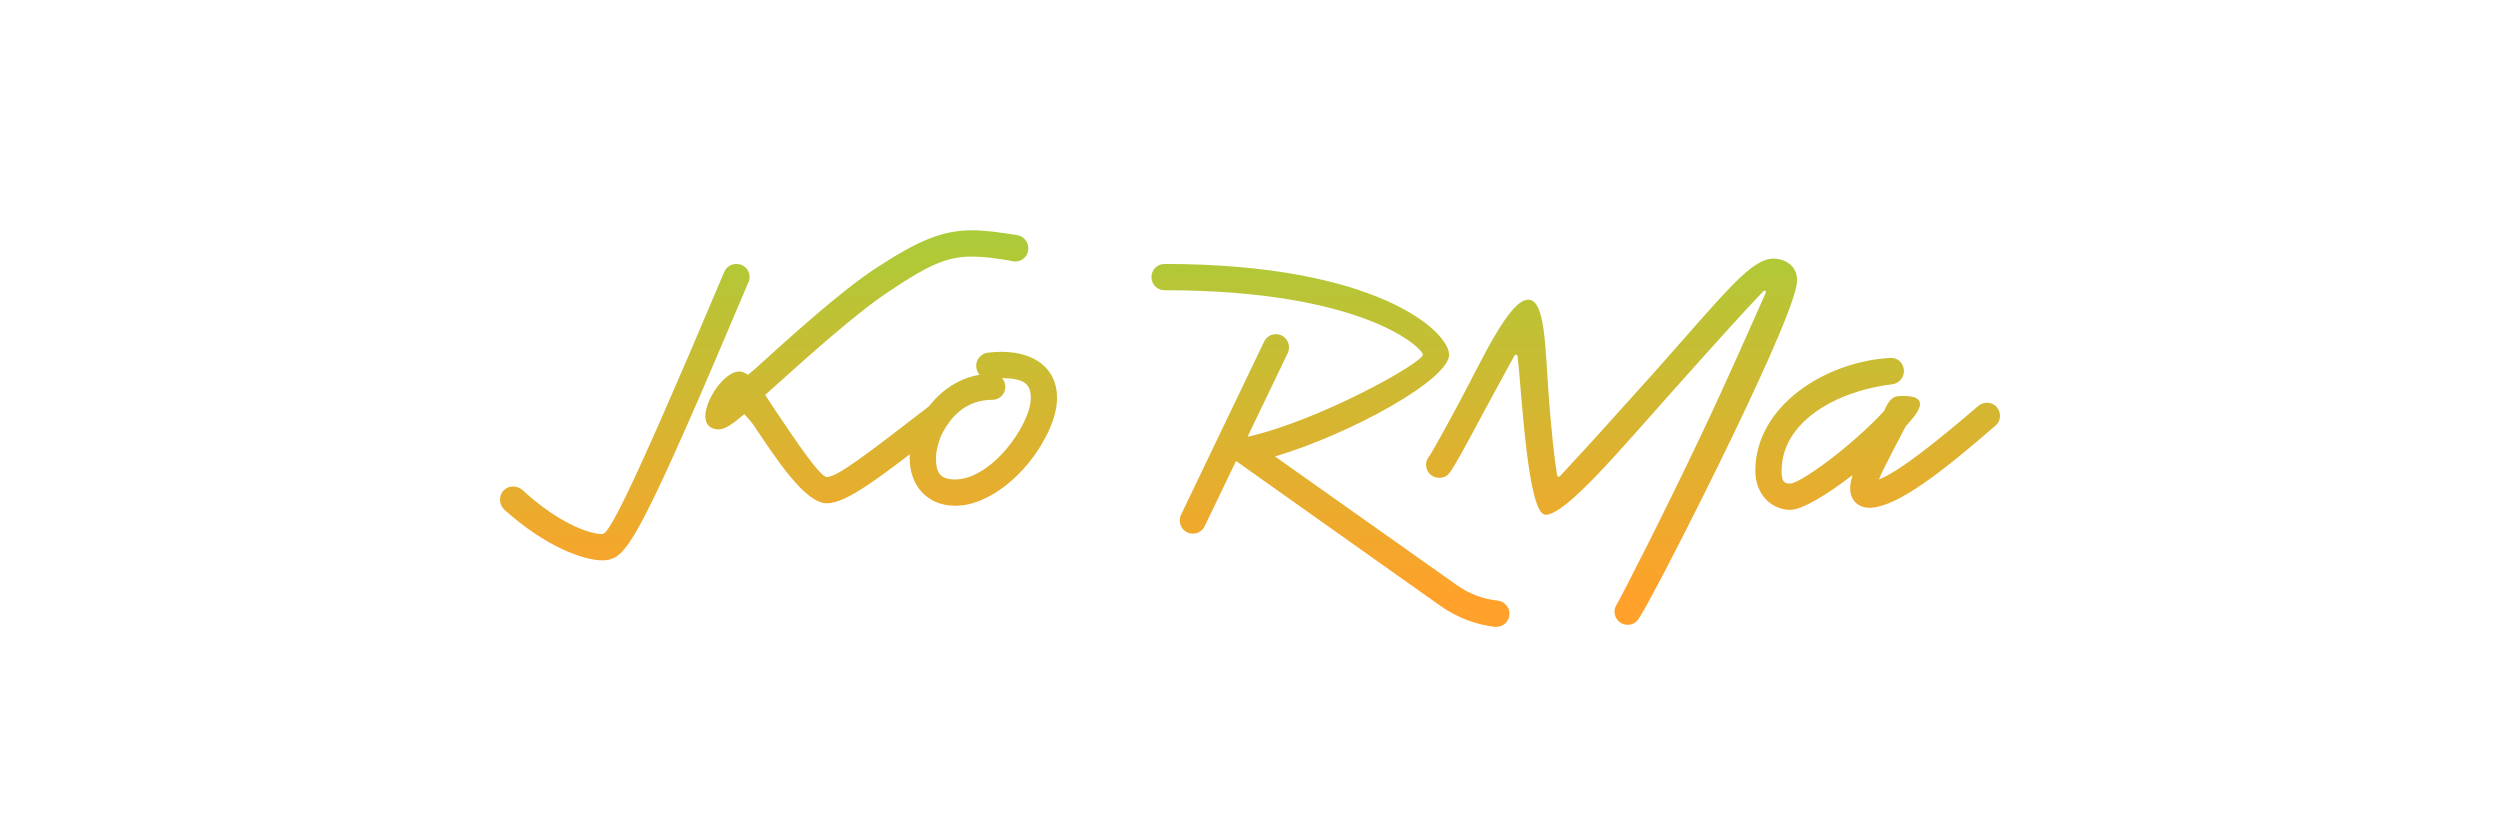
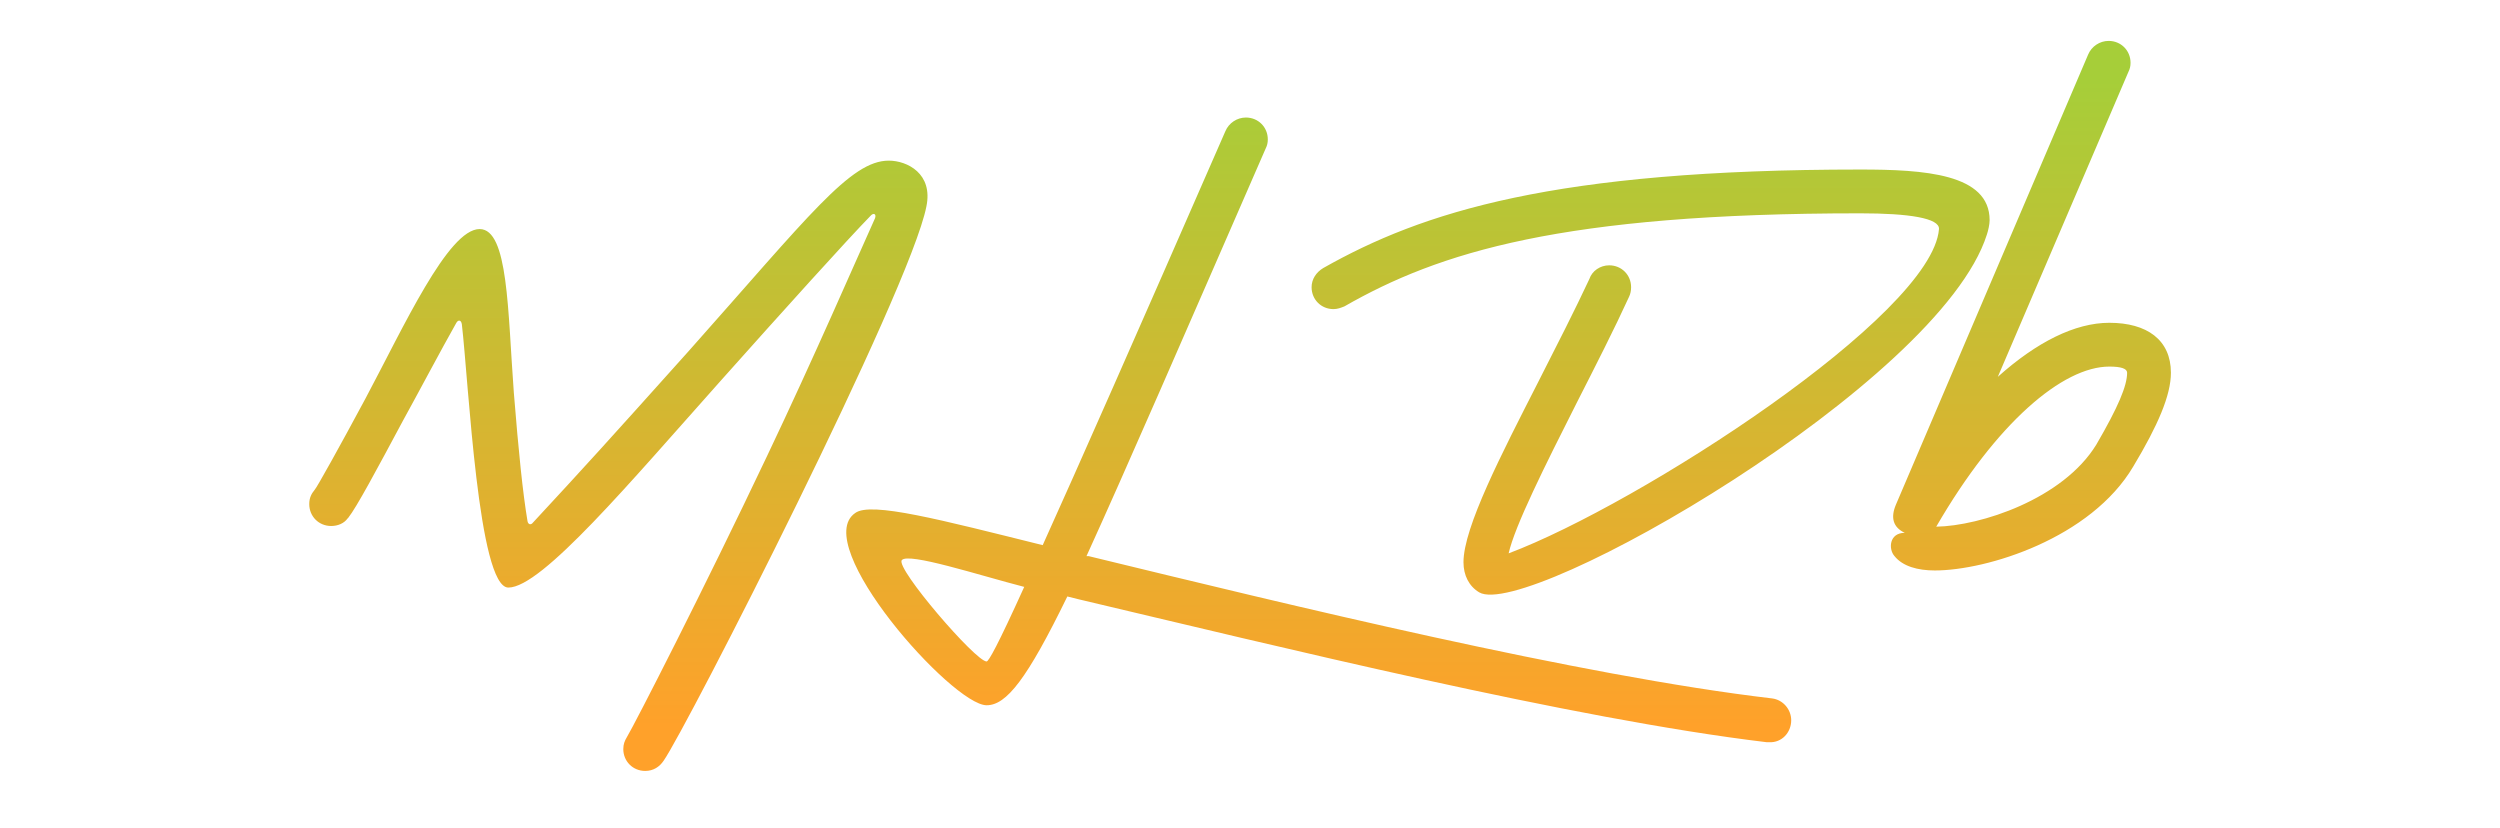
- <svg xmlns="http://www.w3.org/2000/svg" id="uuid-07a0af39-8330-461e-b173-8090d4de0f8f" viewBox="0 0 1500 500">
+ <svg xmlns="http://www.w3.org/2000/svg" id="uuid-34faf2f9-a400-4d71-85f6-f89d79803e7c" viewBox="0 0 900 297.98">
  <defs>
-     <clipPath id="uuid-668c1c74-bb1a-4936-9b80-b1be8edcc67b">
-       <path d="M302.46,305.665c-1.478-1.478-2.463-3.694-2.463-5.911,0-4.434,3.448-7.882,7.882-7.882,1.97,0,3.941.738,5.418,1.97,22.168,20.443,40.641,26.602,48.03,26.602h.246c3.695-1.231,12.069-13.055,72.907-157.144,1.232-2.956,3.941-4.927,7.39-4.927,4.434,0,7.882,3.448,7.882,7.882,0,1.231-.247,2.217-.739,3.202-62.069,147.045-71.921,162.809-82.513,166.011-1.231.493-3.448.739-5.172.739-10.838,0-33.744-7.882-58.868-30.542ZM452.215,255.172c-1.724-2.463-3.695-4.68-5.665-6.65-6.65,5.665-11.577,9.113-15.025,9.113-19.212,0-.739-34.729,12.069-34.729,1.724,0,3.448.739,5.172,1.971l4.434-3.694c21.182-19.212,50.493-45.813,71.675-59.853,25.616-16.749,40.148-23.153,58.375-23.153,7.882,0,16.749,1.231,27.34,2.956,3.695.739,6.404,3.94,6.404,7.882,0,4.434-3.448,7.882-7.882,7.882h-1.478v-.246c-10.099-1.725-17.488-2.71-24.384-2.71-14.779,0-25.616,4.68-49.508,20.69-20.197,13.3-48.769,39.162-69.951,58.128l-4.68,4.188c1.971,2.955,3.941,6.157,6.158,9.359,12.562,18.72,26.848,39.902,30.789,39.902,6.158,0,22.66-12.562,61.577-42.611,1.478-1.231,3.202-1.725,4.926-1.725,4.434,0,7.882,3.448,7.882,7.882,0,2.463-1.231,4.68-3.202,6.404-38.67,29.803-58.867,45.813-71.183,45.813-13.054,0-30.296-26.602-43.843-46.799ZM545.811,274.876c0-5.418,1.478-12.068,4.187-18.473,7.389-16.995,21.429-28.818,37.685-31.527-1.231-1.478-1.97-3.448-1.97-5.419,0-4.187,3.202-7.389,7.143-7.882,2.709-.246,5.418-.492,7.882-.492,20.443,0,33.498,10.345,33.498,27.586,0,7.144-2.463,15.518-7.143,24.139-11.083,21.183-33.251,40.641-53.941,40.641-16.995,0-27.34-12.315-27.34-28.572ZM613.299,255.418c3.694-7.143,5.172-12.069,5.172-16.749,0-8.374-3.941-11.576-17.242-11.822,1.232,1.478,1.971,3.202,1.971,5.172,0,4.434-3.448,7.882-7.882,7.882-13.793,0-24.384,7.882-31.035,22.414-1.724,4.927-2.709,8.621-2.709,12.562,0,9.36,2.956,12.809,11.576,12.809,14.04,0,30.542-14.286,40.148-32.267ZM896.799,376.108c-10.346-1.231-21.676-4.926-32.514-12.562l-122.661-86.946-18.719,38.917c-1.232,2.709-3.941,4.68-7.144,4.68-4.434,0-7.882-3.448-7.882-7.882,0-1.231.246-2.463.739-3.448l49.753-103.695c1.232-2.71,3.941-4.68,7.143-4.68,4.434,0,7.883,3.448,7.883,7.882,0,1.231-.246,2.463-.738,3.448l-24.139,50.246c42.858-9.605,105.174-44.335,105.174-49.261,0-3.941-35.715-38.671-154.928-38.671-4.434,0-7.882-3.448-7.882-7.882s3.448-7.882,7.882-7.882c127.34,0,170.692,40.641,170.692,54.435,0,15.024-59.115,47.537-104.436,61.084l108.621,76.848c8.621,6.157,16.504,8.62,24.879,9.605,3.939.493,7.143,3.695,7.143,7.882,0,4.434-3.449,7.882-7.883,7.882h-.984ZM968.719,366.995c0-1.724.492-2.955,1.232-4.187,2.709-4.434,27.832-53.449,50.492-101.232,16.996-35.715,32.02-70.444,38.916-85.715.494-1.479-.492-1.971-1.477-.985-8.867,9.113-31.527,34.236-53.941,59.359-32.76,36.7-64.533,74.632-76.602,74.632-10.838,0-14.285-73.893-16.75-94.828-.246-1.479-1.23-1.725-1.969-.493-5.174,9.113-14.041,25.862-19.213,35.222-9.359,17.488-16.748,31.281-19.705,34.976l-.246.247c-1.23,1.724-3.447,2.709-5.91,2.709-4.434,0-7.883-3.448-7.883-7.882,0-2.217.738-3.694,1.971-5.173.738-.738,9.113-15.764,18.227-32.759,13.793-25.862,29.803-61.084,41.133-61.084,10.346,0,10.1,29.311,12.316,58.867,1.725,21.429,3.201,35.961,4.926,46.306.246,1.232,1.23,1.479,1.971.493,18.719-20.197,26.107-28.325,55.912-61.577,43.596-49.015,58.375-68.72,72.168-68.72,6.65,0,16.01,4.681,13.547,16.503-5.912,30.296-86.455,187.933-94.582,199.509-1.479,2.217-3.695,3.694-6.65,3.694-4.434,0-7.883-3.448-7.883-7.882ZM1053.201,282.512c0-38.67,41.379-65.271,80.297-67.734h.984c4.434-.246,7.883,3.448,7.883,7.882,0,3.941-2.957,7.39-6.896,7.882-34.484,4.188-66.504,22.906-66.504,51.971,0,6.158,1.232,7.636,5.172,7.636,5.666,0,35.469-21.183,56.158-43.35l.986-1.971c1.723-3.694,3.939-6.896,7.635-7.144,15.764-.984,16.01,4.927,7.637,14.532l-3.203,3.695c-1.971,3.694-3.941,7.635-5.912,11.33-4.434,8.62-8.127,15.517-10.098,20.443,12.314-4.927,33.744-21.922,59.605-44.089,1.479-1.231,3.203-1.971,5.174-1.971,4.434,0,7.881,3.448,7.881,7.882,0,2.463-.984,4.434-2.709,5.911-30.543,26.355-58.621,49.016-75.617,49.262-7.143,0-11.576-4.926-11.576-11.576,0-2.464.494-5.173,1.479-8.129-15.518,12.069-30.543,20.937-37.439,20.937-10.836,0-20.936-8.867-20.936-23.399Z" fill="none" stroke-width="0" />
+     <clipPath id="uuid-6d725c72-cb8d-4d6b-a11b-b650427f0ffe">
+       <path d="M224.389,269.654c0-1.724.493-2.955,1.231-4.187,2.709-4.434,27.833-53.449,50.493-101.232,16.995-35.714,32.02-70.444,38.917-85.715.493-1.478-.493-1.97-1.478-.985-8.867,9.114-31.527,34.237-53.941,59.36-32.759,36.7-64.532,74.631-76.602,74.631-10.837,0-14.286-73.892-16.749-94.828-.247-1.478-1.232-1.724-1.971-.493-5.172,9.113-14.04,25.862-19.212,35.222-9.36,17.488-16.749,31.281-19.705,34.975l-.246.247c-1.232,1.724-3.448,2.709-5.912,2.709-4.434,0-7.882-3.448-7.882-7.882,0-2.217.739-3.694,1.971-5.173.739-.738,9.113-15.764,18.227-32.758,13.793-25.862,29.803-61.084,41.133-61.084,10.345,0,10.099,29.311,12.315,58.867,1.724,21.428,3.202,35.96,4.926,46.305.246,1.232,1.231,1.479,1.97.493,18.719-20.197,26.109-28.325,55.912-61.577,43.596-49.015,58.375-68.72,72.168-68.72,6.65,0,16.01,4.68,13.547,16.503-5.912,30.295-86.454,187.932-94.582,199.508-1.478,2.217-3.695,3.694-6.65,3.694-4.434,0-7.882-3.448-7.882-7.882ZM635.966,267.191c-69.951-8.374-175.863-34.483-247.785-51.479l-3.941-.985c-14.532,29.804-21.921,39.163-29.064,39.163-12.315,0-63.793-57.882-47.291-69.212,5.665-4.188,30.789,2.463,67.488,11.576,12.808-28.325,33.251-74.63,65.764-149.015,1.231-2.956,4.188-4.926,7.39-4.926,4.434,0,7.882,3.448,7.882,7.882,0,1.231-.246,2.217-.739,3.202-30.295,69.459-50.493,116.01-64.532,146.799h.739c71.921,17.487,176.849,43.104,246.061,51.231,3.941.493,6.896,3.941,6.896,7.882,0,4.434-3.448,8.128-7.882,7.882h-.985ZM368.723,211.279c-16.256-4.187-41.872-12.562-44.089-9.605s26.601,36.453,30.542,36.453c.739,0,3.941-5.665,13.547-26.848ZM526.851,202.413c0-12.562,13.793-39.163,26.847-64.779,6.65-13.055,13.301-26.108,18.474-37.192.985-2.956,3.94-4.926,7.143-4.926,4.434,0,7.882,3.448,7.882,7.882,0,1.231-.246,2.463-.739,3.448-5.172,11.331-12.068,24.877-18.719,37.931-11.576,22.907-22.414,44.582-24.631,54.434,47.045-17.734,152.464-85.715,154.928-116.75.246-3.941-10.838-5.665-28.326-5.665-107.39,0-151.725,14.04-185.716,33.498-1.231.492-2.463.985-3.94.985-4.434,0-7.882-3.448-7.882-7.882,0-2.956,1.724-5.418,4.188-6.896,35.714-20.197,83.005-35.468,193.351-35.468,22.907,0,46.553,1.478,46.553,18.227,0,1.478-.493,3.695-.985,5.173-16.995,53.694-165.519,138.917-182.76,128.818-3.695-2.217-5.665-6.157-5.665-10.837ZM682.02,200.196c-2.217-2.464-1.971-8.375,3.694-8.375-4.187-1.971-5.172-5.419-3.202-10.099l69.213-162.07c1.231-2.956,4.188-4.926,7.39-4.926,4.433,0,7.881,3.448,7.881,7.882,0,1.231-.246,2.217-.738,3.202l-47.045,109.853c14.04-12.562,27.833-19.458,40.148-19.458,13.547,0,22.167,6.157,22.167,17.98,0,8.128-4.68,18.966-13.547,33.744-15.271,25.862-52.709,37.438-71.429,37.438-6.158,0-11.576-1.478-14.532-5.172ZM754.681,160.048c7.882-13.546,11.083-21.182,11.083-25.862q0-2.217-6.403-2.217c-16.749,0-40.641,20.197-62.316,57.635,15.764-.246,45.567-9.853,57.637-29.557Z" fill="none" stroke-width="0" />
    </clipPath>
-     <linearGradient id="uuid-706ec1d8-b21d-4090-966c-562c4824ec6d" x1="749.999" y1="97.341" x2="749.999" y2="387.983" gradientUnits="userSpaceOnUse">
+     <linearGradient id="uuid-a717892f-fb11-4bd1-90f0-96264c742884" x1="450" y1="0" x2="450" y2="290.642" gradientUnits="userSpaceOnUse">
      <stop offset=".1" stop-color="#a6ce39" />
      <stop offset=".9" stop-color="#ffa12a" />
    </linearGradient>
  </defs>
-   <g clip-path="url(#uuid-668c1c74-bb1a-4936-9b80-b1be8edcc67b)">
-     <rect x="299.999" y="97.341" width="900" height="290.642" fill="url(#uuid-706ec1d8-b21d-4090-966c-562c4824ec6d)" stroke-width="0" />
+   <g clip-path="url(#uuid-6d725c72-cb8d-4d6b-a11b-b650427f0ffe)">
+     <rect width="900" height="290.642" fill="url(#uuid-a717892f-fb11-4bd1-90f0-96264c742884)" stroke-width="0" />
  </g>
</svg>
